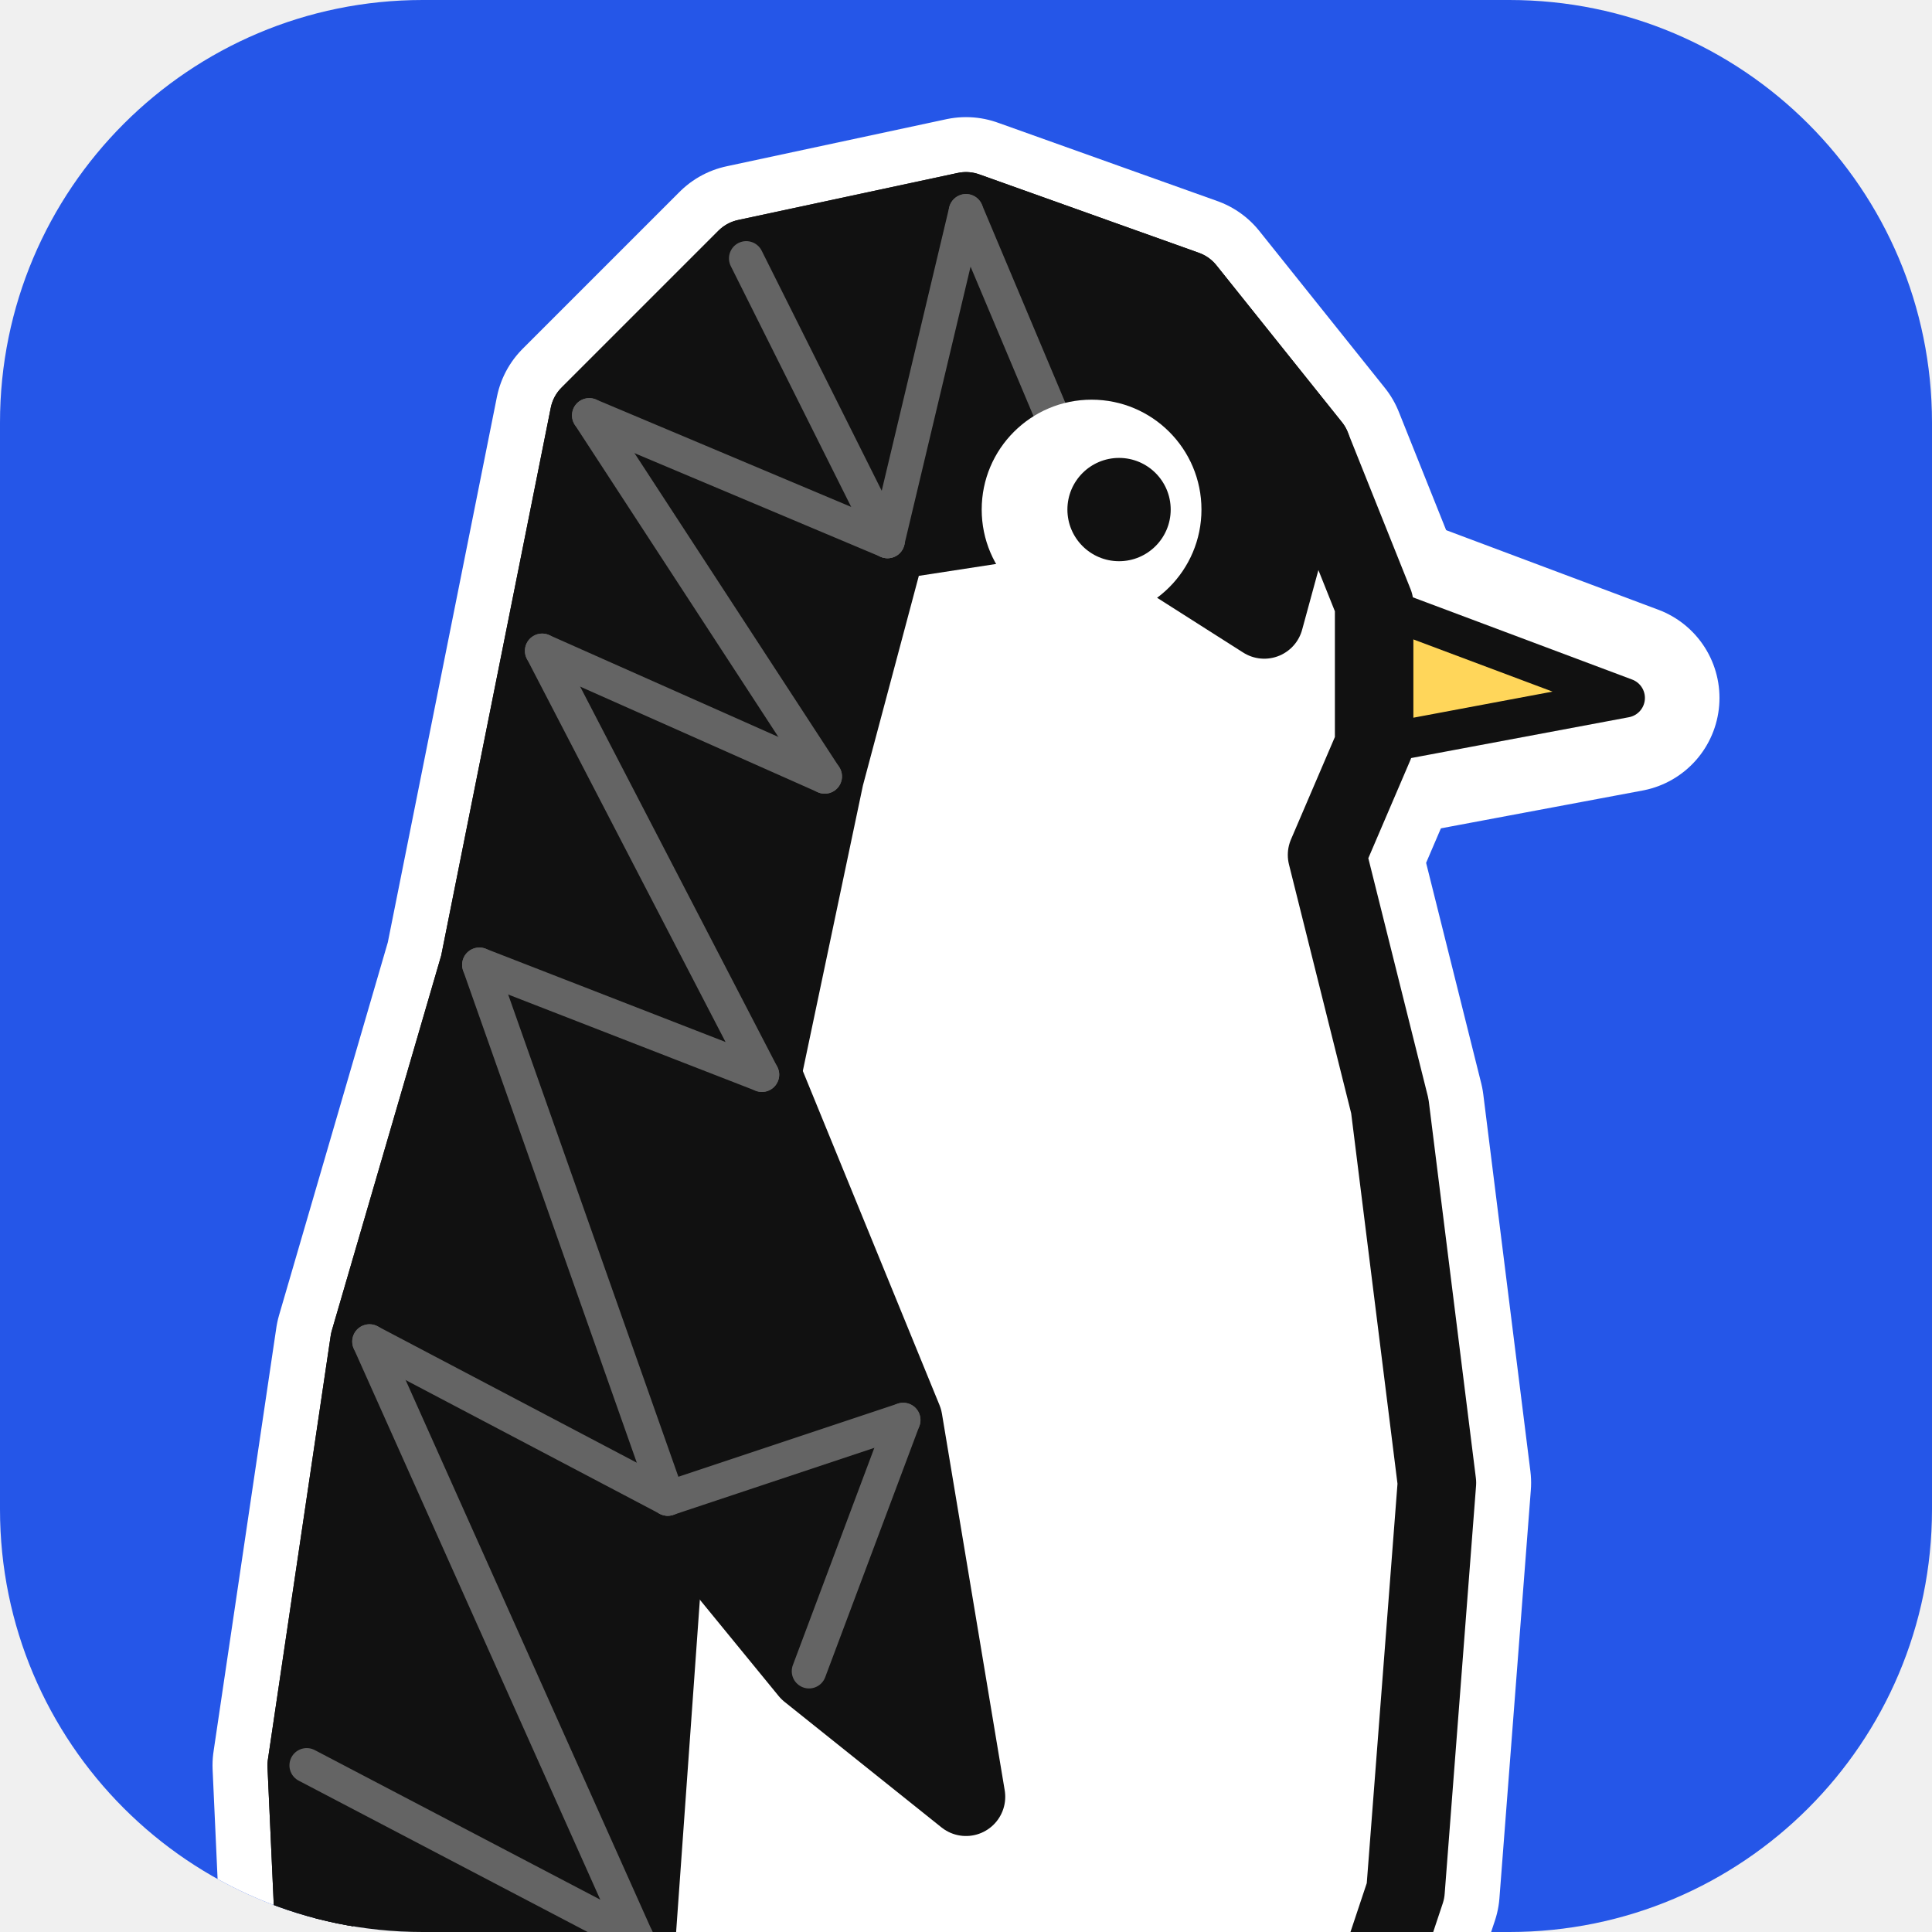
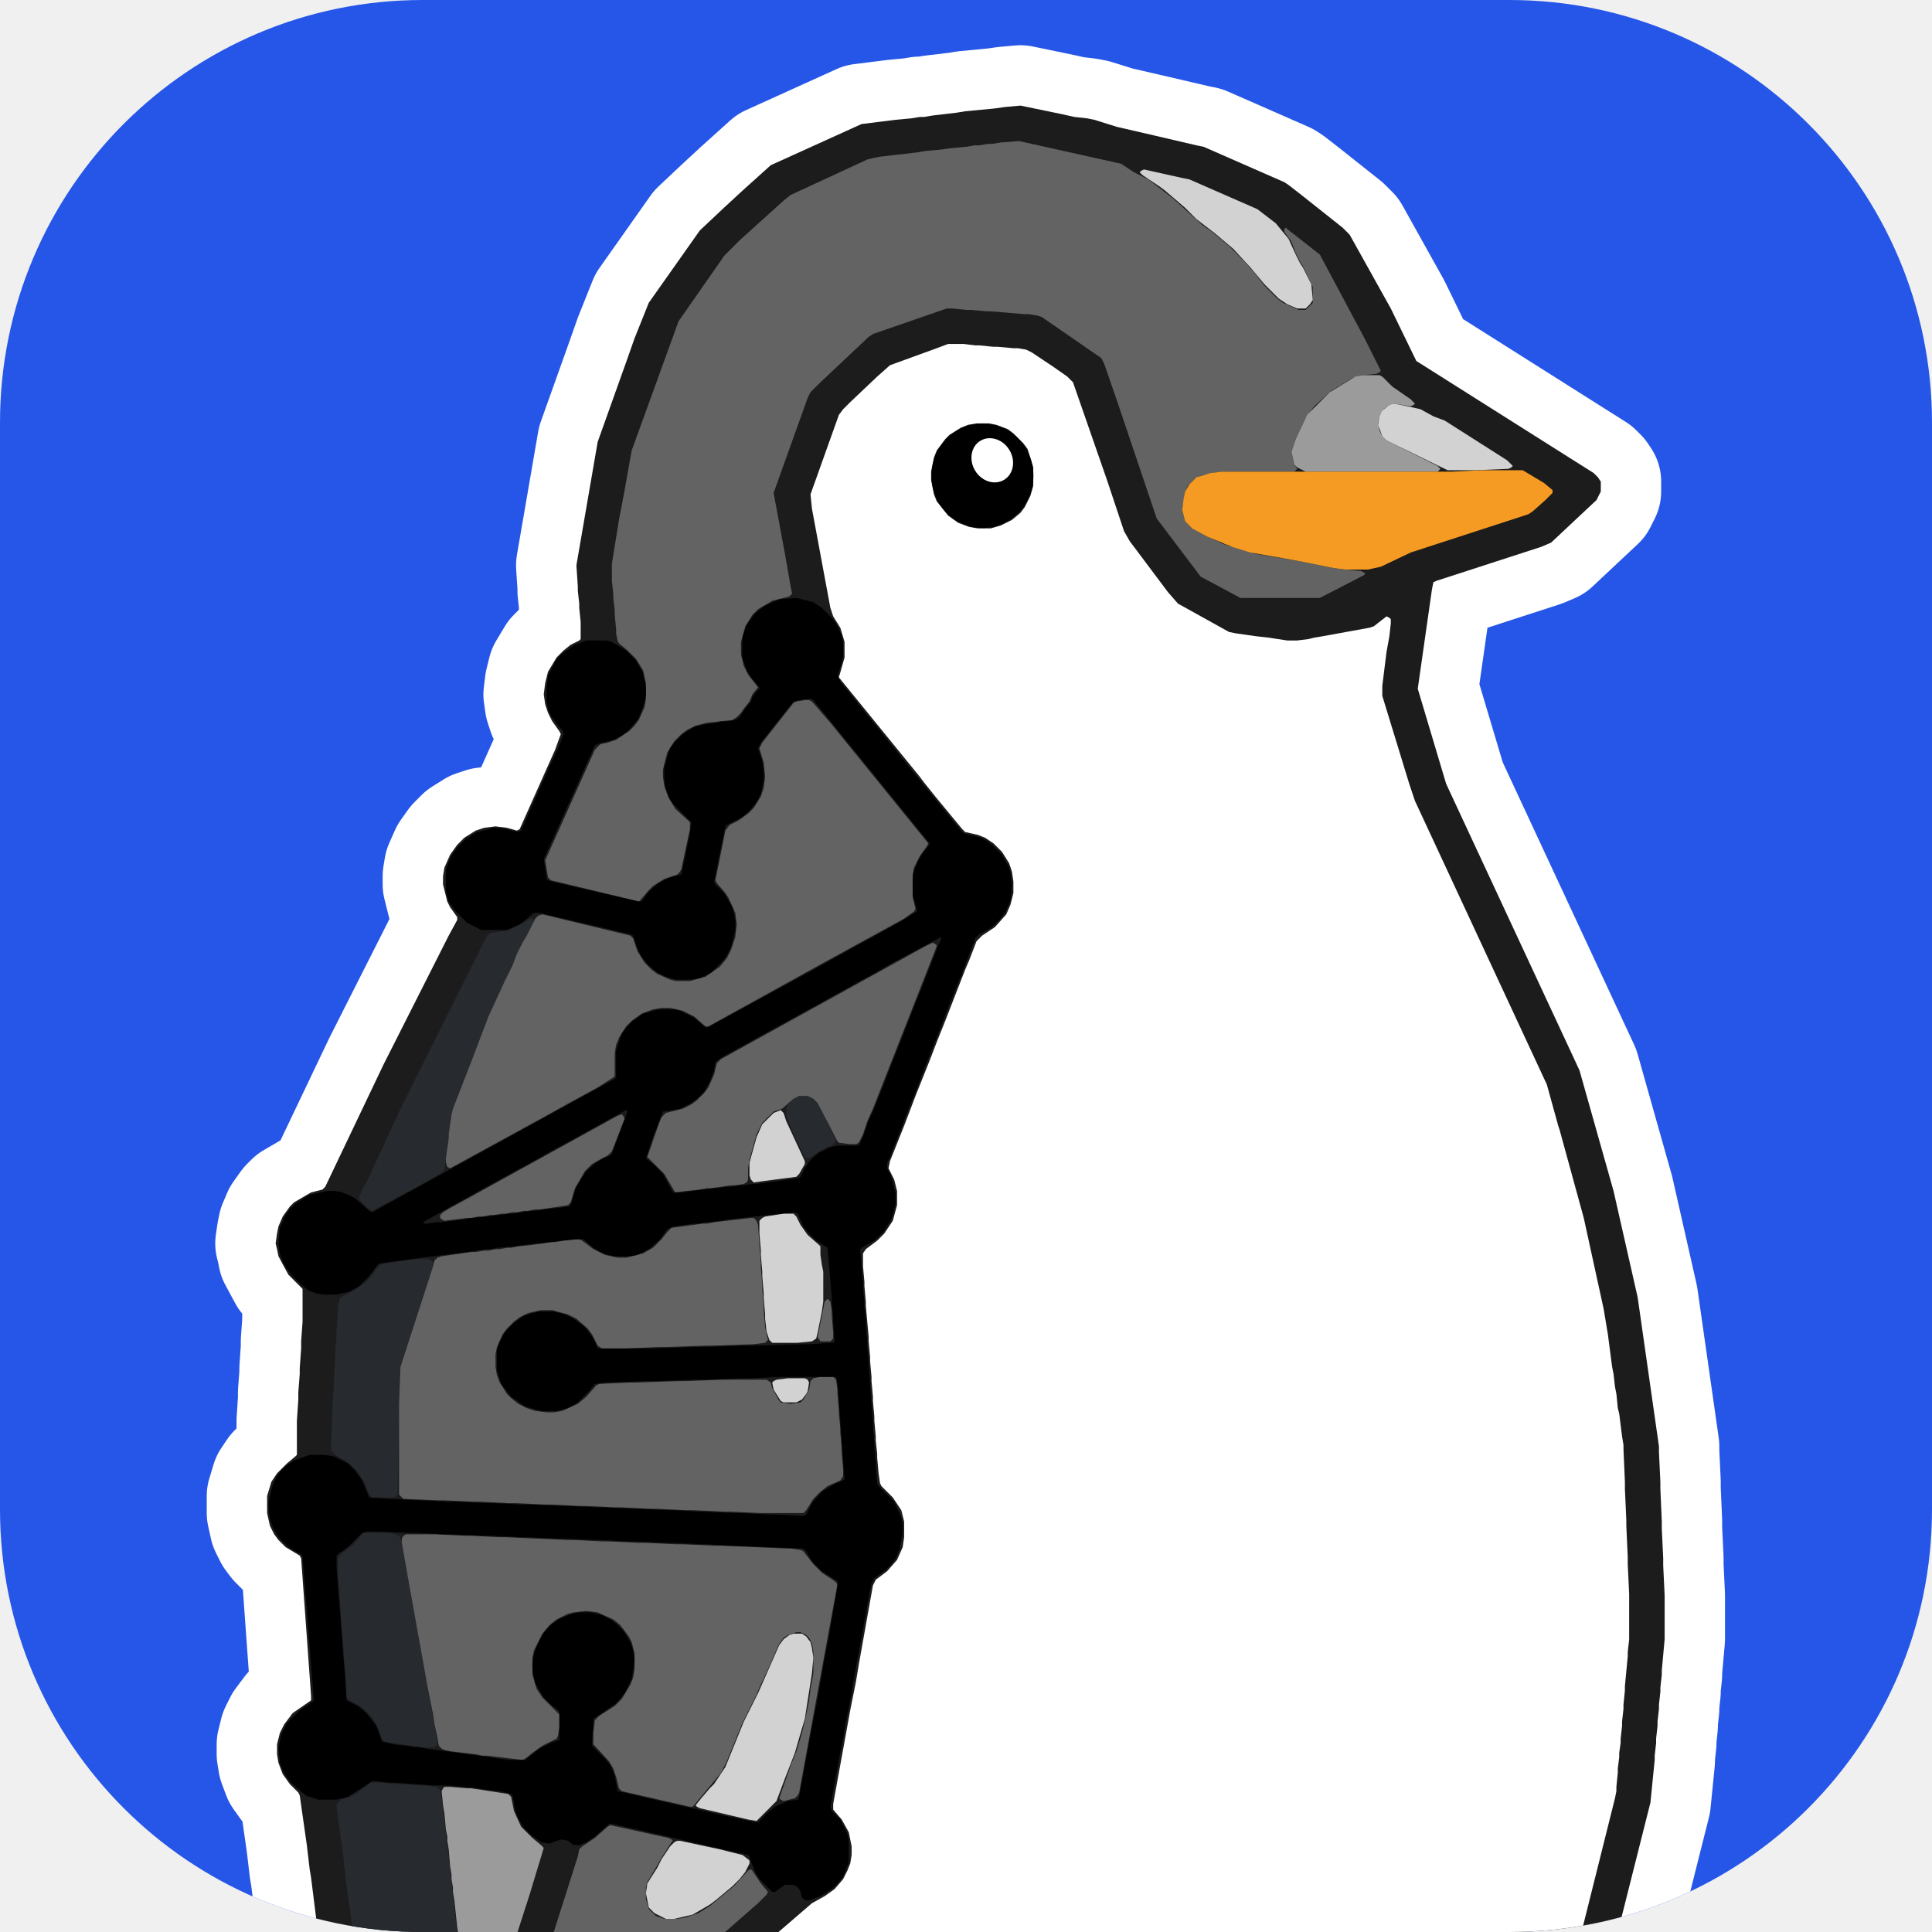
<svg xmlns="http://www.w3.org/2000/svg" viewBox="0 0 64 64">
  <clipPath id="t">
    <rect width="64" height="64" rx="14" />
  </clipPath>
  <rect width="64" height="64" rx="14" fill="#2556e8" />
  <g clip-path="url(#t)">
-     <g transform="translate(55.92 4.40) scale(-0.52 0.52)" stroke-linejoin="round" stroke-linecap="round">
-       <polygon points="20,30 24,20 32,10 46,5 60,8 70,18 73,33 77,53 84,77 88,104 87,126 93,142 78,148 60,146 36,148 26,136 18,112 16,86 19,62 23,46 20,39" fill="#ffffff" stroke="#ffffff" stroke-width="12" />
-       <polygon points="4,36 20,30 20,39" fill="#ffffff" stroke="#ffffff" stroke-width="12" />
-       <polygon points="4,36 20,30 20,39" fill="#ffd65a" stroke="#111111" stroke-width="2.5" />
-       <polygon points="20,30 24,20 32,10 46,5 60,8 70,18 73,33 77,53 84,77 88,104 87,126 93,142 78,148 60,146 36,148 26,136 18,112 16,86 19,62 23,46 20,39" fill="#ffffff" stroke="#111111" stroke-width="5" />
-       <polygon points="24,20 32,10 46,5 60,8 70,18 73,33 77,53 84,77 88,104 87,126 93,142 78,148 63,140 67,115 65,87 59,60 55,41 51,26 38,24 27,31" fill="#111111" stroke="#111111" stroke-width="5" />
-       <polygon points="59,60 50,82 46,106 56,98 65,87" fill="#111111" stroke="#111111" stroke-width="5" />
-       <g stroke="#ffffff" stroke-width="2.2" opacity="0.35">
-         <line x1="50" y1="82" x2="65" y2="87" />
-         <line x1="50" y1="82" x2="56" y2="98" />
-         <line x1="46" y1="5" x2="38" y2="24" />
-         <line x1="46" y1="5" x2="51" y2="26" />
-         <line x1="60" y1="8" x2="51" y2="26" />
-         <line x1="70" y1="18" x2="51" y2="26" />
-         <line x1="70" y1="18" x2="55" y2="41" />
-         <line x1="73" y1="33" x2="55" y2="41" />
-         <line x1="73" y1="33" x2="59" y2="60" />
-         <line x1="77" y1="53" x2="59" y2="60" />
-         <line x1="77" y1="53" x2="65" y2="87" />
-         <line x1="84" y1="77" x2="65" y2="87" />
-         <line x1="84" y1="77" x2="67" y2="115" />
-         <line x1="88" y1="104" x2="67" y2="115" />
-         <line x1="87" y1="126" x2="67" y2="115" />
-         <line x1="87" y1="126" x2="63" y2="140" />
-       </g>
-       <circle cx="38" cy="24" r="7" fill="#ffffff" />
-       <circle cx="36.25" cy="24" r="3.29" fill="#111111" />
+     <g transform="translate(0.67 0.02) scale(0.47)" fill-rule="evenodd">
+       <path d="M71.5 190.2l-.5 0-1.3-.2-.4-.1-9.2-1.5-1.7-.3-.4-.2-5.7-4.7-.2-.2-1.2-4.9-.1-.4-.9-4-.2-.5-6.5-5.6-.7 .3-5.5 3-6.2 1.9-1.9 .6-1 .1-2.4 .1-.5 0-2.3 .1-.4 0-.8 0-8-2-.5-.3-.6-.8-.4-1 0-.3 0-.5 .2-1 .3-.6 .3-.3 7.8-6.2 2.1-3.7 .7-1.4-.1-1.1-.1-1-.1-.6-.1-1-.3-2.1-.4-3.4-.3-2.2-.4-3.2-.4-2.9-.1-1-.6-4.8-.1-.6-.2-1.7-.5-3.5-.1-.2-.6-.6-.5-.7-.3-.8-.1-.6 0-.7 .2-.8 .3-.6 .6-.8 1.3-.9 0-.3-.7-9.7-.1-.2-1-.6-.5-.5-.3-.4-.3-.6-.2-.9 0-1.2 .3-1 .4-.6 .7-.7 .6-.5 .1-.1 0-1.9 0-.5 .1-1.5 0-.5 .1-1.3 0-.4 .1-1.4 0-.5 .1-1.4 0-.5 0-1.8-1-1-.7-1.3-.1-.5-.1-.4 .1-.7 .1-.5 .3-.7 .5-.7 .3-.3 1.2-.7 .8-.2 .2-.2 4.1-8.6 4.6-9.1 .6-1.1 0-.2-.5-.7-.2-.4-.3-1.2 0-.6 .1-.6 .4-.9 .5-.7 .5-.5 .8-.5 .6-.2 .8-.1 .8 .1 .7 .2 .2-.1 2.5-5.6 .4-1.1-.1-.2-.5-.7-.3-.6-.2-.6-.1-.7 .1-.8 .2-.8 .6-1 .5-.5 .5-.4 .6-.3 .1-.1 0-.8 0-.4-.1-1 0-.3-.1-.9 0-.3-.1-1.5 1.5-8.7 2-5.6 .6-1.7 1-2.5 3.6-5.1 1.7-1.6 1.3-1.2 1-.9 1-.9 6.4-2.9 2.4-.3 1.1-.1 .6-.1 .3 0 .6-.1 1.7-.2 .6-.1 2.1-.2 .7-.1 1.1-.1 2.9 .6 .9 .2 .9 .1 .5 .1 1.6 .5 2.6 .6 3 .7 .5 .1 5.7 2.5 .3 .2 .9 .7 2.9 2.3 .5 .5 2.9 5.2 1.8 3.7 12.5 7.9 .3 .3 .2 .3 0 .7-.3 .6-3.2 3-.7 .3-7.4 2.4-.2 .1-.1 .5-1 7 2 6.7 9.4 20.2 2.4 8.5 1.7 7.5 1.4 9.8 .1 .7 0 .4 .1 2.1 0 .5 .1 2.3 0 .5 .1 2.1 0 .5 .1 2.1 0 .8 0 1.9 0 .4-.2 2.2 0 .3-.1 .9 0 .3-.1 .9 0 .3-.1 .9 0 .3-.1 .9 0 .3-.1 .9 0 .3-.3 3-3.2 12.7-4.3 11.6-.3 .6-5 6.6-.3 .3-.6 .5-4.3 3.4-.1 .2 1 3.4 .3 .8 5.8 1.8 1 .4 2.6 1.4 2.2 1.1 1.4 .8 .7 .8 2.2 3.1 .1 .6-.2 .7-.3 .3-.4 .2-2.2 .5-.4 .1-.1 .2 0 .5-.1 1-.2 .8-.4 .6-.4 .3-.4 .1-.4 0-1.1-.2-1.9-.4-1.6-.3-.1 .1-.1 .8-.3 .4-.7 .5-.4 .1-.7 0-.3 0-.8-.1-1.4-.1-.9-.1-.3 0-1-.1-.4 0-1-.1-.4 0-2.2-.2-5-1.5-3.4-1-.5-.3-3.3-3.3-.8-.9-.2-.4-1.4-4.5-.2-.5-.1-.1-.5 .1-5.6 .9-.4 .1-1 .2-.1 .1-.1 .1 .2 .3 1.1 2.1 .5 .7 .4 .4 1.1 .6 2.5 1.2 4.6 2.3 .2 .2 2.5 3.8 .1 .5 0 .3-.1 .3-.2 .3-.2 .2-.4 .2-2.8 .9-.1 .2-.7 2.4-.3 .4-.2 .2-.4 .1-.5 0-5.1-1.2-.2 .1 0 1.1-.1 .3-.2 .3Z" fill="#fff" stroke="#fff" stroke-width="8.51" stroke-linejoin="round" />
+       <path d="M71.5 190.2l-.5 0-1.3-.2-.4-.1-9.2-1.5-1.7-.3-.4-.2-5.7-4.7-.2-.2-1.2-4.9-.1-.4-.9-4-.2-.5-6.5-5.6-.7 .3-5.5 3-6.2 1.9-1.9 .6-1 .1-2.4 .1-.5 0-2.3 .1-.4 0-.8 0-8-2-.5-.3-.6-.8-.4-1 0-.3 0-.5 .2-1 .3-.6 .3-.3 7.8-6.2 2.1-3.7 .7-1.4-.1-1.1-.1-1-.1-.6-.1-1-.3-2.1-.4-3.4-.3-2.2-.4-3.2-.4-2.9-.1-1-.6-4.8-.1-.6-.2-1.7-.5-3.5-.1-.2-.6-.6-.5-.7-.3-.8-.1-.6 0-.7 .2-.8 .3-.6 .6-.8 1.3-.9 0-.3-.7-9.7-.1-.2-1-.6-.5-.5-.3-.4-.3-.6-.2-.9 0-1.2 .3-1 .4-.6 .7-.7 .6-.5 .1-.1 0-1.9 0-.5 .1-1.5 0-.5 .1-1.3 0-.4 .1-1.4 0-.5 .1-1.4 0-.5 0-1.8-1-1-.7-1.3-.1-.5-.1-.4 .1-.7 .1-.5 .3-.7 .5-.7 .3-.3 1.2-.7 .8-.2 .2-.2 4.1-8.6 4.6-9.1 .6-1.1 0-.2-.5-.7-.2-.4-.3-1.2 0-.6 .1-.6 .4-.9 .5-.7 .5-.5 .8-.5 .6-.2 .8-.1 .8 .1 .7 .2 .2-.1 2.5-5.6 .4-1.1-.1-.2-.5-.7-.3-.6-.2-.6-.1-.7 .1-.8 .2-.8 .6-1 .5-.5 .5-.4 .6-.3 .1-.1 0-.8 0-.4-.1-1 0-.3-.1-.9 0-.3-.1-1.5 1.5-8.7 2-5.6 .6-1.7 1-2.5 3.6-5.1 1.7-1.6 1.3-1.2 1-.9 1-.9 6.4-2.9 2.4-.3 1.1-.1 .6-.1 .3 0 .6-.1 1.7-.2 .6-.1 2.1-.2 .7-.1 1.1-.1 2.9 .6 .9 .2 .9 .1 .5 .1 1.6 .5 2.6 .6 3 .7 .5 .1 5.7 2.5 .3 .2 .9 .7 2.9 2.3 .5 .5 2.9 5.2 1.8 3.7 12.5 7.9 .3 .3 .2 .3 0 .7-.3 .6-3.2 3-.7 .3-7.4 2.4-.2 .1-.1 .5-1 7 2 6.7 9.4 20.2 2.4 8.5 1.7 7.5 1.4 9.8 .1 .7 0 .4 .1 2.1 0 .5 .1 2.3 0 .5 .1 2.1 0 .5 .1 2.1 0 .8 0 1.9 0 .4-.2 2.2 0 .3-.1 .9 0 .3-.1 .9 0 .3-.1 .9 0 .3-.1 .9 0 .3-.1 .9 0 .3-.3 3-3.2 12.7-4.3 11.6-.3 .6-5 6.6-.3 .3-.6 .5-4.3 3.4-.1 .2 1 3.4 .3 .8 5.8 1.8 1 .4 2.6 1.4 2.2 1.1 1.4 .8 .7 .8 2.2 3.1 .1 .6-.2 .7-.3 .3-.4 .2-2.2 .5-.4 .1-.1 .2 0 .5-.1 1-.2 .8-.4 .6-.4 .3-.4 .1-.4 0-1.1-.2-1.9-.4-1.6-.3-.1 .1-.1 .8-.3 .4-.7 .5-.4 .1-.7 0-.3 0-.8-.1-1.4-.1-.9-.1-.3 0-1-.1-.4 0-1-.1-.4 0-2.2-.2-5-1.5-3.4-1-.5-.3-3.3-3.3-.8-.9-.2-.4-1.4-4.5-.2-.5-.1-.1-.5 .1-5.6 .9-.4 .1-1 .2-.1 .1-.1 .1 .2 .3 1.1 2.1 .5 .7 .4 .4 1.1 .6 2.5 1.2 4.6 2.3 .2 .2 2.5 3.8 .1 .5 0 .3-.1 .3-.2 .3-.2 .2-.4 .2-2.8 .9-.1 .2-.7 2.4-.3 .4-.2 .2-.4 .1-.5 0-5.1-1.2-.2 .1 0 1.1-.1 .3-.2 .3Z" fill="#1c1c1c" />
+       <path d="M24.8 85.3l-.2-.1-.7-.7 0-.2 .2-.5 .3-.5 2.5-5.4 6-12 .3-.2 .8-.1 .5-.1 1-.5 .4-.3 .2 0 .1 .1-.1 .3-1.1 2.1-.3 .8-.5 1-1.2 2.6-1.1 2.9-1.4 3.6-.1 .4-.2 1.4 0 .3-.3 2.2-.2 .2-1 .6ZM55.6 81.6l-.2 0-.1-.1-.8-1.6-.5-1.3 0-.5 .1-.3 .5-.5 .4-.1 .5 0 .4 .2 .3 .3 1.3 2.6-.1 .2-.2 .2-.3 .1-.6 .3ZM26.4 105.5l-1.4 0-.2 0-.2-.2-.3-.8-.5-.8-.5-.5-.4-.3-.7-.4-.3-.3 .1-2.8 0-.3 .1-1.4 0-.4 .1-1.6 0-.3 .1-1.4 0-.3 .1-1.6 .1-.6 .1-.1 1.1-.6 .7-.5 .5-.6 .2-.3 .3-.3 .3-.1 1.4-.2 1-.1 .7 0 .3 .2 0 .3-2.3 7.1-.1 2.6 0 .5-.1 5.7 0 .2ZM29.2 123.1l-.6 0-.3 0-2.1-.3-.5-.1-.2-.2-.3-.8-.4-.7-.7-.7-.5-.3-.4-.2-.2-.2 0-.5 0-.3-.2-2.3 0-.3-.1-1 0-.3-.1-1 0-.3-.1-1.2 0-.3-.1-1 0-.3 0-1 .2-.3 .9-.7 .7-.8 1.7 0 .6 .1 .2 .1 .2 .4 .2 1.3 2.3 12.8 0 .2ZM24.9 171.5l-3.7 0-5.8-1.5-.3-.2-.3-.3-.1-.2 0-.3 0-.4 .4-.4 1.4-1.1 2-1.6 2.4-1.9 1.6-1.3 .5-.8 .2-.4 .7-1.2 1.1-2 .9-1.6 0-1-.1-.8-.3-2.1-.1-1-.3-2.2-.1-1-.3-2.1-.3-2.6-.1-.6-.2-1.5-.3-2.3-.3-2.5-.1-.6-.1-1-.3-2.1-.1-1-.1-.6 0-.3-.4-2.9-.1-.8 0-.2 .3-.3 .7-.2 .5-.3 .9-.7 .2 0 .4 0 1.2 .1 .3 0 1.4 .1 .4 0 .7 .1 .3 .2 .1 .7 .3 2.3 0 .3 .2 1.4 0 .3 .1 .5 0 .3 .1 .6 .1 1.1 .1 .6 .1 1.2 .2 1.5 .1 1.1 .1 .6 .1 1 .1 .6 0 .3 .2 1.5 .1 1.1 .2 1.5 0 .3 .1 .5 .2 1.9 .3 2.4 .1 1.1 .1 .7 .2 1.9 .1 .6 .1 .5 .4 .8 .6 .8 .8 .8 .3 .3 1.2 1.2 .5 .4 .6 .5 .4 .2 1.3 .3 .5 .1 1.3 .2 .3 0 .1 .1 .1 .1 0 .4 0 .4 .1 .5 .1 .9 .2 1.3 .2 1.6 0 .3-.2 .2-1.1 .6-.4 .1-1.4 .9-1.3 .7-.9 .5-2 .6-.8 .3-.4 .2-.7 .2-3 .9-.9 .1-.6 .1-1.2 .3-1.9 .1Z" fill="#272a2f" />
+       <path d="M43.7 63.4l-.1 .1-.8-.2-5.4-1.3-.2-.2-.2-1.2 3.5-7.8 .4-.4 .5-.1 .6-.2 .9-.6 .4-.4 .3-.4 .4-.9 .1-.6 0-1.1-.2-.9-.5-.8-.6-.6-.6-.5-.1-.2-.1-.5 0-.3-.1-1 0-.3-.1-.9 0-.3-.1-.9 0-.3 0-.9 .5-3.1 .4-2.1 .3-1.7 .2-1.1 3.3-9.1 3-4.3 .2-.3 .8-.8 .3-.3 3.1-2.8 .5-.4 5.4-2.5 .4-.1 .5-.1 2.6-.3 .6-.1 1.1-.1 .7-.1 1.1-.1 .6-.1 .3 0 .6-.1 .3 0 .6-.1 1.3-.1 7.2 1.6 .9 .6 1 .5 1.7 1.3 2.1 1.9 .7 .5 1.2 1 1.1 1.1 .7 .8 .7 .9 .5 .5 .4 .4 .4 .3 1.1 .5 .5 0 .5-.5 0-1.1-.7-1.5-.2-.3-.3-.6-.3-.8-.5-.7 0-.2 .1-.1 .1 .1 2.3 1.8 3.2 6 1 2 .1 .2-.1 .1-.2 .1-.9 .1-.8 .2-1.5 .9-1.2 1.1-.6 .8-.7 1.5-.3 .9 .2 .9 .2 .3-.2 .2-.4 0-4.6 0-.8 .1-.8 .2-.4 .2-.5 .5-.2 .4-.2 1.3 .2 .8 .4 .4 1.2 .7 .7 .3 .4 .2 2.3 .7 3 .5 1 .2 1.5 .3 .8 .1 1.1 .1 .2 .1 .1 .1-.1 .1-3.1 1.6-.2 0-5.4 0-2.8-1.5-3.1-4.1-2.8-8.3-.9-2.6-.2-.4-4.2-2.9-.3-.1-.6-.1-.3 0-2.4-.2-.3 0-1.1-.1-.3 0-1-.1-.4 0-5.2 1.8-.3 .2-3.5 3.3-.3 .3-.3 .3-.2 .4-2.4 6.7 .8 4.3 .4 2.3 .1 .5-.2 .2-.4 .1-.8 .2-1 .6-.4 .4-.5 .8-.3 1.1 0 .9 .2 .8 .3 .6 .7 .9-.4 .5-.2 .5-.4 .5-.2 .3-.3 .3-.3 .2-1.8 .2-.8 .2-.6 .3-.4 .3-.5 .5-.5 .8-.3 1.2 0 .5 .1 .7 .3 .8 .5 .8 1 .9 0 .5-.6 2.8-.1 .2-.2 .2-.9 .3-.8 .5-.3 .3ZM30.3 82.3l-.2-.1-.1-.3 0-.3 .2-1.4 0-.3 .2-1.4 .1-.4 1.4-3.6 1.1-2.9 1.2-2.6 .5-1 .3-.8 .4-.8 .3-.5 .6-1.2 .2-.2 .3-.1 6.2 1.5 .2 .2 .3 .9 .5 .8 .5 .5 .4 .3 .9 .4 .4 .1 1 0 1.1-.3 1-.7 .5-.6 .3-.6 .3-.9 .1-.9-.1-.8-.5-1.1-.2-.3-.6-.7-.1-.2 .7-3.5 .3-.4 .6-.3 .7-.5 .4-.4 .5-.8 .2-.6 .1-.8-.1-1-.3-1 .2-.4 2.2-2.8 .2-.1 .6-.1 .3 0 .2 .1 1.3 1.5 6.9 8.5-.1 .2-.5 .7-.4 .8-.1 .5 0 1.6 .2 .8-.1 .2-.7 .5-6.2 3.4-7.6 4.2-.2 0-.8-.7-.8-.4-.4-.1-.5-.1-.6 0-.6 .1-.8 .3-.7 .5-.4 .4-.5 .8-.2 .5-.1 .6 0 1 0 .4 0 .2-.1 .1-1.1 .7-2.2 1.2-1.8 1ZM46.9 83.9l-.7 .1-.1-.1-.7-1.2-1.2-1.2 .8-2.3 .2-.5 .2-.2 .1-.1 1.2-.3 .6-.3 .4-.3 .5-.5 .3-.4 .4-.9 .2-.8 .3-.3 14.3-7.9 .6-.3 .2 .1 .1 .1-.1 .3-4.4 11.2-.4 .9-.3 .9-.3 .6-.2 .1-.4 0-.8-.1-.1-.1-1.4-2.7-.3-.3-.4-.2-.6 0-.4 .2-.8 .7-.6 .2-.8 .8-.4 .8-.5 1.8-.1 .6 0 .8-.1 .2-.2 .1-.6 .1-.3 0-1.4 .2-.3 0-.5 .1ZM29.9 86l-.2-.1-.1-.1 0-.2 .2-.2 .5-.3 1.1-.6 10.7-5.9 .3-.1 .1 .1 .1 .2-.9 2.3-.3 .3-.4 .2-.7 .4-.5 .5-.7 1.2-.3 1-.2 .2-.6 .1-1.4 .2-.3 0-.5 .1-.3 0-.5 .1-.3 0-.5 .1-.3 0-.5 .1-.3 0-.5 .1-.3 0-.5 .1-.3 0ZM55.2 106.6l-2.5 0-.5 0-2.1-.1-.5 0-2.2-.1-.5 0-2-.1-.5 0-2-.1-.5 0-2-.1-.5 0-1.9-.1-.5 0-2.1-.1-.5 0-2-.1-.4 0-2.2-.1-.4 0-2.4-.1-.3-.3 0-.2 0-5.7 0-.5 .1-2.6 2.3-7.1 .1-.4 .2-.2 .3-.1 2.1-.3 .3 0 .6-.1 .3 0 .5-.1 .3 0 .5-.1 .3 0 .5-.1 1-.1 1.3-.2 .3 0 .6-.1 1.1-.1 .2 .1 .8 .6 .8 .4 .9 .2 .6 0 1.2-.3 .7-.4 .6-.6 .4-.5 .3-.3 2.2-.3 .3 0 .5-.1 2.6-.3 .2 0 .2 .2 .1 .3 .2 2.7 0 .3 .1 1.2 0 .3 .1 1.2 0 .3 .1 1.2 .2 .9-.2 .2-.8 .1-2.9 .1-.5 0-2.8 .1-.5 0-2.4 .1-.4 0-1.2 0-.3-.2-.4-.8-.3-.4-.8-.7-.6-.3-1.1-.3-.8 0-.9 .2-.6 .3-.4 .3-.5 .5-.3 .4-.4 .9-.1 .5 0 .9 .1 .6 .2 .5 .5 .8 .3 .3 .5 .4 .6 .3 .6 .2 .8 .1 .5 0 .6-.1 1.1-.5 .6-.5 .7-.8 .2-.1 2.1-.1 .5 0 2.9-.1 .5 0 2.7-.1 .5 0 2.6 0 .3 .2 .1 .4 .5 .9 .1 .1 .7 .1 .7-.1 .2-.2 .4-.7 .1-.6 .2-.2 .5-.1 .9 0 .2 .2 .1 .7 0 .3 .1 1.1 0 .3 .1 1 0 .3 .1 1.1 0 .3 .1 1.2 0 .5-.2 .3-.9 .4-.5 .4-.5 .5-.5 .8ZM57.1 94.5l-.7 0-.2-.3 .4-2 .1-.5 .2-.2 .2 .2 .1 .7 0 .3 .1 1.2 0 .3 0 .1ZM47.4 127.3l-.2 0-4.8-1.1-.2-.2-.2-.8-.2-.6-.3-.5-1.1-1.2 0-.5 0-.3 .1-.9 .3-.3 1.1-.7 .5-.5 .6-1 .2-.5 .1-.6 0-1.1-.2-.8-.2-.4-.6-.8-.5-.4-1.1-.5-.8-.1-.9 .1-.4 .1-.8 .4-.5 .4-.5 .6-.6 1.2-.1 .5 0 1.2 .3 1 .4 .6 1.2 1.2 0 .6 0 .3-.1 .6-.1 .2-1 .5-.7 .5-.5 .4-.2 .1-2.5-.3-.3 0-.5-.1-1.7-.2-.5-.1-.2-.1-.2-.2-.1-.6-.2-.9-.1-.7-.4-2-1.4-7.8-.3-1.7-.1-.6 0-.3 .1-.2 .2-.1 1.6 0 .5 0 2 .1 .5 0 1.9 .1 .5 0 4.4 .2 .4 0 2.1 .1 .4 0 2.1 .1 .5 0 2.1 .1 .5 0 2.2 .1 .5 0 4.6 .2 .3 0 .7 .1 .2 .1 .7 .9 .6 .6 .9 .6 .2 .2-2.7 14.7-.1 .2-.2 .2-.8 .2-.2-.1-.1-.1 .8-2.3 .4-1 .4-1.3 .3-1.3 .2-1 .1-.8 .2-1.1 0-.3 0-1.3-.1-.5-.2-.4-.2-.2-.4-.2-.3 0-.6 .2-.3 .2-.3 .4-.7 1.6-.7 1.5-.2 .5-1 2-1.1 2.7-.4 .8ZM42.2 140.6l-.7 0-.3 0-.6-.1-1.1-.1-.6-.1-.4-.1-.3-.3-1-2.2 0-.3 2.1-6.6 .1-.5 .2-.2 .9-.6 .9-.8 .2-.1 4.1 .9 .2 .1 .1 .1-.1 .1-.7 1.1-.4 .7-.6 1-.1 .4 0 .8 .2 .7 .5 .5 .6 .2 .9 0 .6-.1 .9-.3 .8-.5 .6-.5 1.1-.9 1-1.1 .2-.1 .1 .1 .6 .9 .5 .6-.1 .2-.6 .6-3.2 2.8-1.5 1.3Z" fill="#636363" />
+       <path d="M99.9 33.2l-2.6 0-.4 0-1.6 0-.5 0-2.8 0-.6 0-.4 0-.4 0-.6-.3-.2-.2-.2-.9 .3-.9 .8-1.7 1.6-1.6 1.8-1.1 .6-.1 1.1 0 .2 .1 .7 .7 1.3 .9 .3 .3-.1 .1-.2 .1-1.2-.2-.3 .1-.4 .3-.3 .5-.1 .5 .1 .5 .2 .4 .3 .3 3.6 1.8 .2 .2ZM40.9 160l-.5 0-.5-.1-1.9-.4-.5-.2-.9-.8-1.4-1.3-.3-.3-1.1-1.1-.8-1.4-.2-1.5-.1-1.1-.1-.6 0-.3-.1-.6 0-.3-.1-.5-.2-1.9-.1-.6 0-.3-.1-.6-.1-1.2-.1-.6-.1-1.1-.1-.6-.2-1.9-.2-1.4 0-.3-.2-1.5-.1-1.1-.1-.6-.2-1.9-.1-.6 0-.3-.1-.6 0-.3-.1-.6-.1-1.2-.1-.6 0-.3-.1-.5-.1-1.1-.1-.6-.1-1 .1-.2 .1-.1 .4 0 1.2 .1 .3 0 2.6 .4 .2 .2 .2 1 .5 1.1 .8 .8 .6 .5 .2 .2-1 3.3-1 3.1-.3 1 .1 .4 1.6 3.7 .2 .3 .3 .3 .3 .2 .5 .1 .6 .1 1.1 .1 .7 .1 .5 .1 .2 .2-1.1 4.7 0 .9 1.5 10.6 0 .4Z" fill="#9b9b9b" />
+       <path d="M90.6 21.7l-.6 0-.7-.3-.6-.4-.4-.4-.6-.6-1-1.2-1.2-1.3-1.3-1.1-1.3-1-.8-.8-1.4-1.2-.4-.3-1.2-.8-.2-.2 .1-.1 .2-.1 2.7 .6 .5 .1 4.8 2.1 1.3 1 .9 1.1 .5 1.1 .3 .6 .2 .3 .6 1.2 .1 1.1-.2 .3ZM102.3 33.1l-1.7 0-4.3-2.1-.3-.3-.3-.8 .1-.6 .2-.4 .5-.4 .3-.1 1 .2 .9 .2 .9 .5 .8 .3 4.4 2.8 .4 .4-.1 .1-.2 .1-2.3 .1ZM52.4 83.2l-.7 .1-.2-.2-.1-.3 0-.9 .5-1.8 .4-.9 .8-.8 .5-.2 .2 .2 .2 .6 1.3 2.8 0 .2-.4 .7-.2 .2ZM54.6 94.6l-1.6 0-.2-.2-.2-.6-.1-.9 0-.3-.1-1.2 0-.3-.1-1.2 0-.3-.1-1.2 0-.3-.1-1.2 0-.4 0-.5 .2-.2 .2-.1 1.3-.2 .3 0 .4 0 .2 .2 .3 .6 .5 .7 .8 .7 .1 .1 0 .6 .1 .7 .1 .5 0 .3 0 1.8-.1 .7-.3 1.5-.1 .4-.3 .2-1 .1ZM54.7 98.8l-.9 0-.2-.1-.5-.8-.1-.5 .1-.1 .2-.1 .8-.1 1.2 0 .2 .1 .1 .2-.1 .6-.1 .2-.3 .4ZM51.9 128.3l-.6-.1-3.4-.8-.2-.1-.1-.1 .4-.5 .6-.7 .3-.3 .8-1.2 1.3-3.2 1-2 1.5-3.4 .3-.4 .4-.3 .3-.1 .6 0 .3 .2 .3 .4 .1 .4 .1 .7-.1 1.1-.5 3.2-.5 1.7-.2 .7-.7 1.8-.6 1.6-.4 .4-.4 .4ZM46.1 135.2l-.6 0-.8-.4-.4-.4-.2-1 .1-.7 .7-1.1 .3-.6 .6-.9 .3-.3 .2-.1 .2 0 2.8 .6 1.6 .4 .4 .3 .1 .1 0 .2-.3 .6-.4 .5-.5 .5-1.2 1-.4 .3-1.2 .7Z" fill="#d2d2d2" />
+       <path d="M58 174.6l-.8-.3-5.6-2.8-3.4-2.9-1.5-1.3-.6-.5-1-.9-.6-.6-.6-4.1-.1-.5-.1-.9-.2-1.2-.3-2.2-.4-2.5-.1-.9-.1-.4-.1-.9-.3-1.8-.1-1 0-.8 1.1-4.7 .1-.4 .1-.1 .2-.2 .8-.4 4.2-2 7.2-6.2 .9-.5 .7-.5 .6-.7 .3-.6 .2-.5 .1-.6 0-.6-.2-1-.5-.9-.6-.7 0-.4 1.2-6.6 .4-2 .2-1.2 1-5.6 .2-.4 .8-.6 .7-.8 .4-.9 .1-.7 0-1.1-.2-.8-.6-.9-.8-.8-.1-.2-.1-.7-.1-1.1 0-.3-.1-.9 0-.3-.1-1.1 0-.3-.1-1.1 0-.3-.1-1.1 0-.3-.1-1.1 0-.3-.1-1.1 0-.3-.2-2.2 0-.3-.1-1.1 0-.3-.1-1.1 0-.3 0-.6 .2-.3 .8-.6 .5-.5 .6-.9 .3-1.1 0-1-.2-.8-.4-.8 .1-.5 1-2.5 .8-2.1 1-2.5 .5-1.3 .6-1.5 1.4-3.6 .3-.7 .5-1.3 .4-.4 .9-.6 .8-.9 .3-.7 .2-.8 0-.8-.1-.7-.2-.6-.5-.8-.6-.6-.6-.4-.5-.2-.9-.2-.2-.2-1.9-2.3-.8-1-.3-.4-5.7-7 .4-1.4 0-1.1-.3-1-.5-.8-.2-.6-1.3-7-.1-1 2-5.6 .3-.4 .5-.5 1.9-1.8 .9-.8 3.3-1.2 .8-.3 .8 0 .3 0 .8 .1 .3 0 1 .1 .3 0 1.1 .1 .3 0 .6 .1 .4 .2 1.5 1 1 .7 .4 .4 2.4 6.9 1.2 3.6 .4 .7 2.7 3.6 .7 .8 3.6 2 .5 .1 1.4 .2 .9 .1 1.3 .2 .3 0 .4 0 .8-.1 .4-.1 .6-.1 3.3-.6 .3-.1 .9-.7 .2 .1 .1 .1 0 .3-.1 .9-.2 1.1-.3 2.4 0 .7 1.9 6.2 .4 1.2 9.3 20 .8 2.9 .1 .3 1.7 6.2 1.4 6.4 .3 1.8 .3 2.3 .1 .5 .1 .9 .1 .5 .1 1 .1 .4 .2 1.6 .1 .6 0 .3 .1 2.3 0 .5 .1 2.2 0 .4 .1 2.2 0 .5 .1 2.1 0 .5 0 2.4 0 .3-.1 .9 0 .3-.2 2.1 0 .3-.1 1 0 .3-.1 .9 0 .3-.1 .9 0 .3-.1 .7 0 .3-.1 .8 0 .3-.1 1 0 .3-.1 .5-2.3 9.2-.7 2.8-4.3 11.6-.3 .5-4.4 5.8-.5 .5-4.1 3.3-1.3 1-.6 .5-1.1 .8-2.3 .8-1.7 .6-1.8 .6-4.3 1.5-2.1 .7-.5 .2-1.2 .4-10.9 1.9-.4 .2-3.8 2.9ZM68.4 37.2l.7-.2 .8-.4 .6-.5 .3-.4 .4-.8 .2-.7 0-1.3-.4-1.3-.3-.4-.7-.7-.4-.3-.8-.3-.5-.1-.9 0-.6 .1-.5 .2-.8 .5-.3 .3-.6 .8-.2 .5-.2 1 0 .6 .2 1 .2 .5 .8 1 .7 .5 .8 .3 .6 .1ZM68.8 33.8l-.4 0-.5-.3-.4-.4-.3-.8 0-.3 .3-.6 .2-.2 .6-.2 .3 0 .6 .3 .2 .2 .4 .8 0 .6-.1 .3-.4 .4Z" fill="#ffffff" />
+       <path d="M95 40.1l-1.6 0-.8-.1-1.5-.3-1-.2-1.1-.2-2.3-.4-1.3-.4-.2-.1-.3-.1-.2-.1-1-.4-1.1-.6-.5-.5-.2-.8 .1-.8 .1-.5 .3-.5 .5-.5 1-.3 .8-.1 4.7 0 .4 0 .3 0 .7 0 .7 0 .5 0 2.7 0 .5 0 1.6 0 .5 0 3.2 0 .4 0 2.1-.1 .5 0 2.4 0 1.5 .9 .6 .5 0 .2-.5 .5-.9 .8-.3 .2-8.3 2.7-2.1 1ZM101.1 180.8l-2.3-.1-.3 0-.8-.1-.3 0-1.2-.1-.3 0-.7-.1-.3 0-1-.1-1-.2-2-.6-5.4-1.7-1.6-1.6-.6-.6-.5-.5-.7-.8-1.3-4.1-.1-.5 .3-.3 4-1.4 4.8-1.6 4.6-1.4 .2 0 .3 .3 1 3.3 .3 .4 1.2 .5 .4 .1 5.4 1.7 6.1 3.1 .4 .4 .8 1.2 0 .2-.3 .2-.6 .1-.3 0-5.2-3.2-.6-.2-.4 0-.3 .1-.4 .3-.2 .5 0 .6 .3 .5 3.1 2 2.1 1.3 .3 .3 0 .7-.1 .2-.1 .1-.5-.1-1.2-.2-.4-.1-.5-.1-.5-.1-1.5-.3-.4-.2-2.5-1.9-.3-.1-.7 0-.2 .1-.3 .3-.3 .5 0 .3 .1 .4 .1 .2 .3 .3 2.1 1.7 .2 .2ZM69.5 187.4l-.3 0-3.8-.6-.5-.1-2-.3-.4-.1-2.1-.3-.4-.1-.5-.1-.3-.2-.9-.8-.8-.8-.3-.2-2.2-1.9-.8-.8-.1-.2-1.2-5.2-.1-.4 .1-.2 .1-.1 .2 .1 4.1 2 .4 .1 .3 0 6.9-2.5 .4-.2 2.2-1.7 .3-.2 .3 .3 1.6 3.4 .4 .4 9 4.5 .2 .2 1.1 1.6-.1 .2-.1 .1-.9 .3-.3 0-.5-.3-3.7-2.8-.5-.2-.5 0-.2 0-.3 .2-.3 .3-.1 .4 0 .6 .2 .4 1.5 1.2 .6 .5 .2 .1 1.2 .9 .7 .6 0 .2-.1 .5-.3 .3-.2 0-4.2-1-.9-.3-.7-.7-.6-.7-.3-.3-.3-.3-2.1-2.3-.2-.1-1 0-.4 .4-.2 .3 0 .8 .6 .8 3.1 3.5 .2 .4 0 .2Z" fill="#f59b23" />
+       <path d="M67.8 37.1l-.6-.1-.8-.2-.4-.2-.5-.4-.7-.8-.4-1 0-.4 0-1.2 .1-.5 .3-.7 .3-.4 .6-.6 .7-.4 .6-.2 .8-.1 .8 .1 .7 .2 .9 .6 .3 .5 .5 .6 .2 .7 .1 .8 0 .6-.1 .5-.2 .5-.4 .7-.7 .7-.5 .3-.8 .3ZM69 33.9l.4-.2 .6-.5-.1-1-.5-.9-.4-.3-.6-.1-.6 .1-.4 .3-.3 .5 0 .7 .2 .6 .3 .4 .7 .4ZM55.6 133.9l-.2 0-.2-.1-.1-.1-.1-.4-.1-.2-.2-.2-.3-.1-.5 0-.7 .5-.2 0-.8-.8-.3-.4-.3-.7-.2-.6-.1-.1-9.6-2.2-.2 0-.1 .1-.9 .8-.6 .4-.5 .2-.4 0-.4-.3-.4-.1-.4 .1-.5 .2-.6-.1-.8-.6-.4-.4-.4-.7-.2-.5-.2-1.1-.1-.1-.4-.1-.4-.1-1-.1-.5-.1-1-.1-1.1-.1-.3 0-.5 0-.3 0-2.8-.2-.3 0-.9-.1-.3 0-1.7 1.1-.8 .2-1.3 0-.9-.3-1-.9-.4-.5-.3-.6-.1-.4-.1-.9 .2-1 .4-.8 .9-.9 .9-.6 .1-.1-.8-10.1-.1-.2-.4-.2-.5-.3-.7-.7-.4-.7-.2-.6-.1-.7 0-.5 .3-1.2 .3-.6 .3-.4 .3-.3 .6-.4 1.1-.4 1 0 .7 .1 1 .5 .5 .5 .5 .7 .5 1.2 1.4 .1 .3 0 1.5 .1 .3 0 2.1 .1 .5 0 2.1 .1 .5 0 2.1 .1 .5 0 2.2 .1 .5 0 2 .1 .5 0 2.2 .1 .4 0 2 .1 .4 0 1.7 .1 .4 0 2 .1 .5 0 2 .1 .4 0 2.1 .1 .2-.1 .4-.8 .7-.8 .8-.5 .7-.3 .1-.1-.2-2.5 0-.3-.1-1.1 0-.3-.1-1.1 0-.3-.1-1.2-.1-.4-.1 0-3.4 0-.4 0-2.1 .1-.4 0-2.9 .1-.5 0-3 .1-.5 0-3 .1-.7 .1-.4 .5-.8 .8-.7 .4-.8 .2-1.1 0-1.1-.3-1-.7-.7-.9-.3-1 0-1.4 .2-.6 .4-.7 .6-.6 .7-.5 1-.3 1.1 0 .8 .2 .6 .3 .8 .6 .6 .8 .3 .7 .1 0 3.3 0 .5 0 2.9-.1 .4 0 3-.1 .5 0 3.7-.1 .4 0 1.8-.1 .1-.1-.1-1.4 0-.3-.1-1.1 0-.3-.3-3.5-.8-.5-.6-.6-.3-.4-.4-.9-.2-.1-2 .2-2.6 .3-1.4 .2-.3 0-.5 .1-.3 0-1.5 .2-.4 .2-.5 .7-.8 .7-.8 .4-.5 .1-1.1 0-.5-.1-.5-.2-.5-.3-.7-.6-.7 0-2.4 .3-.3 0-1.5 .2-1.1 .1-.6 .1-.3 0-1.3 .2-3.2 .4-2.9 .4-.2 .1-.6 .8-.7 .7-.7 .4-.9 .2-1 0-.5-.1-.5-.2-.5-.4-.7-.7-.5-.7-.3-.8-.1-.6 .1-1.2 .4-.9 .3-.4 .4-.4 .9-.6 1.3-.3 .6 0 .5 .1 .7 .3 .3 .2 .9 .8 .2 .1 17.1-9.4 .1-.1 0-.2 0-.4 0-1.3 .4-1.2 .4-.5 .4-.4 .7-.5 1.1-.3 1.1 0 .4 .1 1 .5 .7 .6 .2 .1 7.7-4.2 3.6-2 .4-.2 .7-.4 1.1-.6 1.3-.8 0-.1-.3-1.1 0-1.1 .1-.6 .3-.7 .3-.5 .4-.5 .1-.2-8.2-10.1-.2-.1-.8 .1-.4 .1-2.3 2.9-.2 .4 .3 .9 .1 .7 0 .7-.2 .9-.3 .6-.5 .6-.6 .5-1 .5-.1 .1-.8 3.9 .1 .2 .6 .6 .6 1 .2 .9 0 .7-.3 1.2-.3 .6-.3 .4-.8 .8-.8 .4-.6 .1-1.1 0-.7-.2-.6-.3-.6-.5-.5-.6-.3-.6-.3-.9-.2-.1-6.4-1.5-.4 0-.6 .5-.4 .3-.9 .4-1.8 0-1-.5-.8-.8-.5-.7-.2-.8 0-1.4 .2-.6 .3-.6 .3-.4 .6-.6 .8-.5 1.2-.3 .8 .1 .9 .2 .2-.1 2-4.5 .7-1.5 .3-.8-.1-.3-.3-.3-.2-.3-.3-.4-.2-.5-.1-.5 0-.9 .1-.9 .5-1 .4-.5 1-.7 .8-.3 1.4 0 .4 .1 1 .6 .7 .7 .5 .9 .2 1 0 .5-.1 .6-.3 .8-.2 .4-.6 .7-.5 .4-.6 .3-1.1 .3-.2 .1-3.6 8 .2 1.4 .1 .1 .3 .1 6.1 1.4 .2 0 .5-.7 .7-.6 .8-.4 .8-.2 .6-2.9 .1-.8-1.3-1.3-.3-.5-.2-.6-.1-.6 0-.9 .4-1.3 .3-.4 .6-.6 .8-.5 .8-.2 .8-.1 .3-.1 .5 0 .5-.1 .3-.2 .4-.6 .4-.5 .1-.3 .3-.4 .2-.2 0-.1-.6-.7-.3-.5-.3-.9 0-1.4 .3-.9 .6-.8 .6-.5 1.1-.5 1.2-.1 1.2 .3 .6 .4 .7 .7 .3 .4 .4 .8 .1 .6 0 .9-.1 .5-.3 .9 .2 .4 4.2 5.2 1.2 1.5 .5 .6 .8 1 1.8 2.2 .2 .2 1.2 .3 .4 .2 .4 .3 .7 .7 .5 .9 .1 .4 .1 .8-.1 1.1-.4 .9-.4 .5-.5 .5-.9 .5-.3 .3-.1 .3-.8 2.1-1 2.5-.9 2.3-.1 .2-.1 .3-.7 1.8-.6 1.6-.1 .2-1.6 4.1-.2 .4 0 .4 .3 .6 .3 1.2 0 .7-.3 1.1-.5 .8-.7 .7-.9 .5-.1 .1 .1 1.1 0 .3 .1 1 0 .3 .1 1.1 0 .3 .1 1 0 .3 .1 1.1 0 .3 .1 1.1 0 .3 .1 1.1 0 .3 .2 2.6 0 .3 .1 1.1 0 .3 .1 1.1 0 .3 .1 1.2 .1 .2 .4 .4 .7 .7 .5 1.1 .1 .6 0 .4-.2 1.2-.3 .7-.3 .4-.4 .4-.8 .6-.2 .3-.3 1.6-.6 3.3-.4 2.2-.1 .7-.5 2.5-.1 .7-.1 .4-.8 4.4 .1 .3 .6 .6 .5 1 .1 .5 0 1.5-.4 1-.3 .4-.5 .5-.8 .5ZM46.7 84l1.4-.2 .3 0 .5-.1 .3 0 .6-.1 .3 0 .6-.1 .3 0 .6-.1 .3 0 2.9-.4 .2-.1 .3-.6 .4-.6 .6-.5 .8-.4 .5-.1 1 0 .3 0 .2 0 .3-.6 .4-1.2 .3-.6 .8-2 .5-1.3 .6-1.5 1.2-3.1 .1-.2 1.4-3.6 .2-.4 0-.1-.1-.1-.1 .1-2.8 1.5-.4 .2-1.2 .7-1.3 .7-.7 .4-8.9 4.9-.4 .3-.1 .6-.3 .8-.4 .7-.5 .5-.4 .3-.8 .4-.5 .1-.7 .1-.7 1.8-.5 1.5 .6 .5 .6 .6 .7 1.3 .2 0ZM28.7 86.2l.7-.1 .3 0 1.6-.2 .5-.1 1.1-.1 .6-.1 .3 0 .6-.1 .3 0 1.3-.2 .3 0 .6-.1 1.8-.2 .1-.1 .1-.3 .1-.4 .2-.6 .7-1.1 .7-.6 .5-.3 .5-.2 .1-.1 1.1-3-.1-.1-1.3 .7-2.7 1.5-1.3 .7-1.6 .9-1.3 .7-4.7 2.6-1.4 .8 .1 .1ZM52 128.4l.7-.7 .5-.4 .9-.4 .7-.1 .1-.2 .9-4.9 .4-2 .5-2.9 .3-1.5 .2-1.2 .4-2.3 0-.4-1.1-.7-.7-.7-.4-.7-.2-.2-2.3-.1-.4 0-2.1-.1-.3 0-1.7-.1-.4 0-2-.1-.4 0-2.2-.1-.5 0-1.9-.1-.5 0-2.1-.1-.5 0-2.2-.1-.5 0-2-.1-.4 0-2.4-.1-.5 0-1.9-.1-.4 0-2.6-.1-.6 0-.3 .1-.3 .3-.6 .6-.5 .4-.2 .1-.2 .2 0 .5 0 .4 .1 1.2 0 .3 .1 .9 0 .3 .1 1 0 .3 .1 1 0 .3 .2 2.4 0 .3 .1 1.2 0 .1 .8 .4 .6 .5 .7 .9 .4 1.1 .4 .1 .4 .1 1 .1 .5 .1 .3 0 .5 .1 3.7 .5 2.1 .3 .3 0 .7 0 .2 0 1-.8 .8-.4 .6-.2 0-.2 0-1.8-.2-.2-.4-.3-.5-.5-.6-1-.2-1 0-.4 .1-.6 .2-.6 .4-.8 .3-.4 .4-.4 .6-.4 .8-.3 .5-.1 .8 0 .8 .2 .6 .3 .4 .3 .5 .5 .5 .8 .2 .6 .1 .7-.2 1.3-.5 1-.6 .7-1 .7-.6 .4 0 .1-.1 1.4 0 .4 .9 .9 .4 .5 .3 .7 .2 1.1 7.4 1.7 2.3 .5Z" fill="#000000" />
+       <ellipse cx="67.82" cy="33.49" rx="3.68" ry="3.59" transform="rotate(91.3 67.82 33.49)" fill="#000" />
+       <ellipse cx="68.51" cy="32.40" rx="1.61" ry="1.41" transform="rotate(58.4 68.51 32.40)" fill="#fff" />
    </g>
  </g>
</svg>
